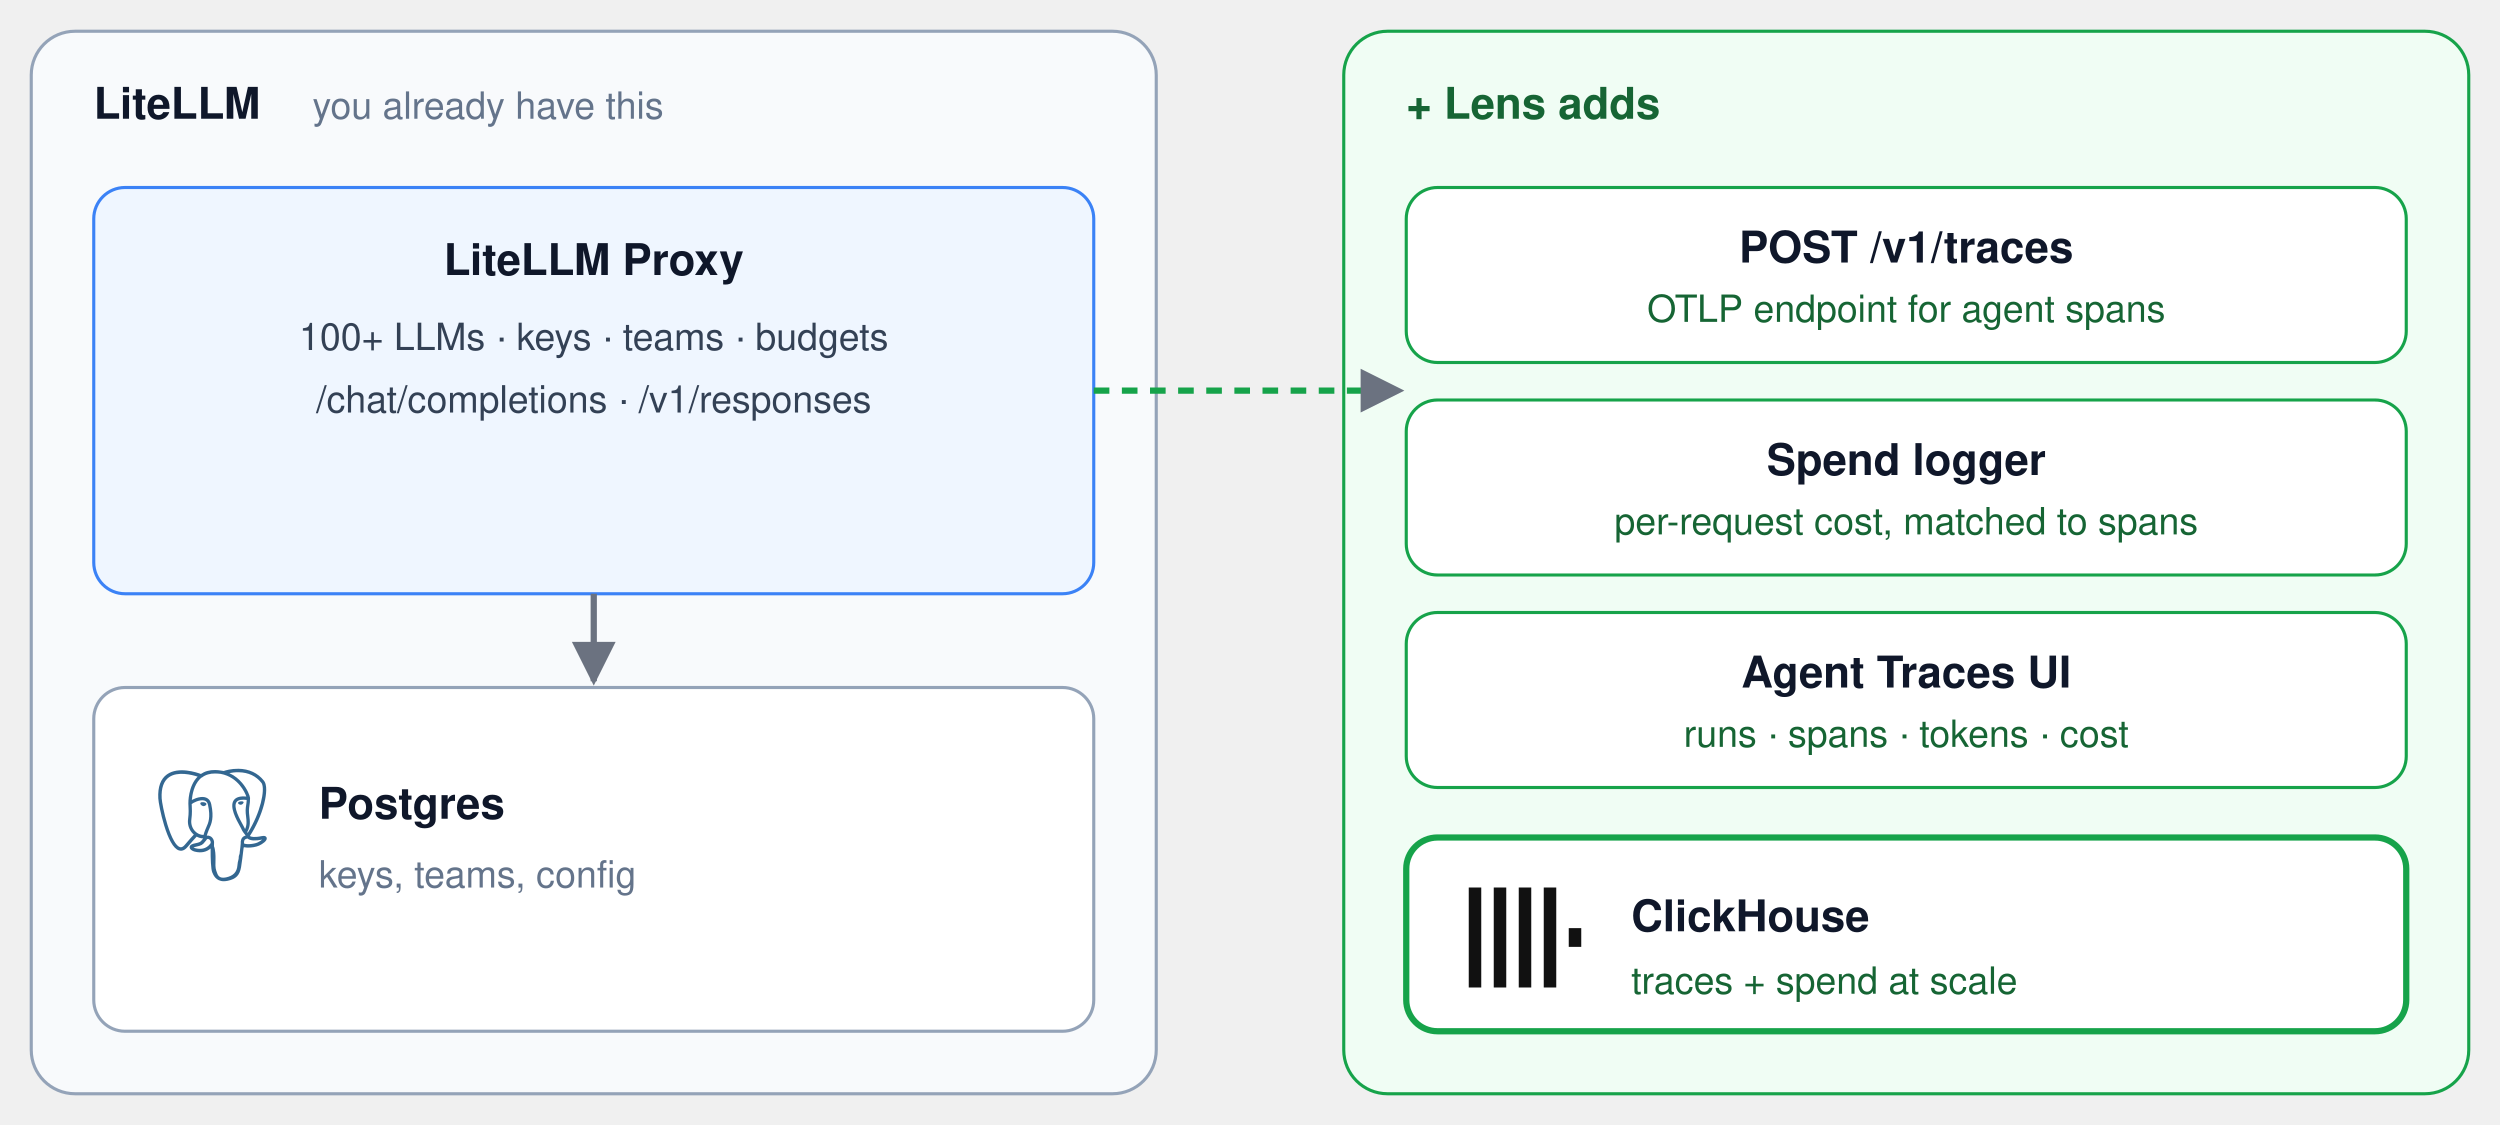
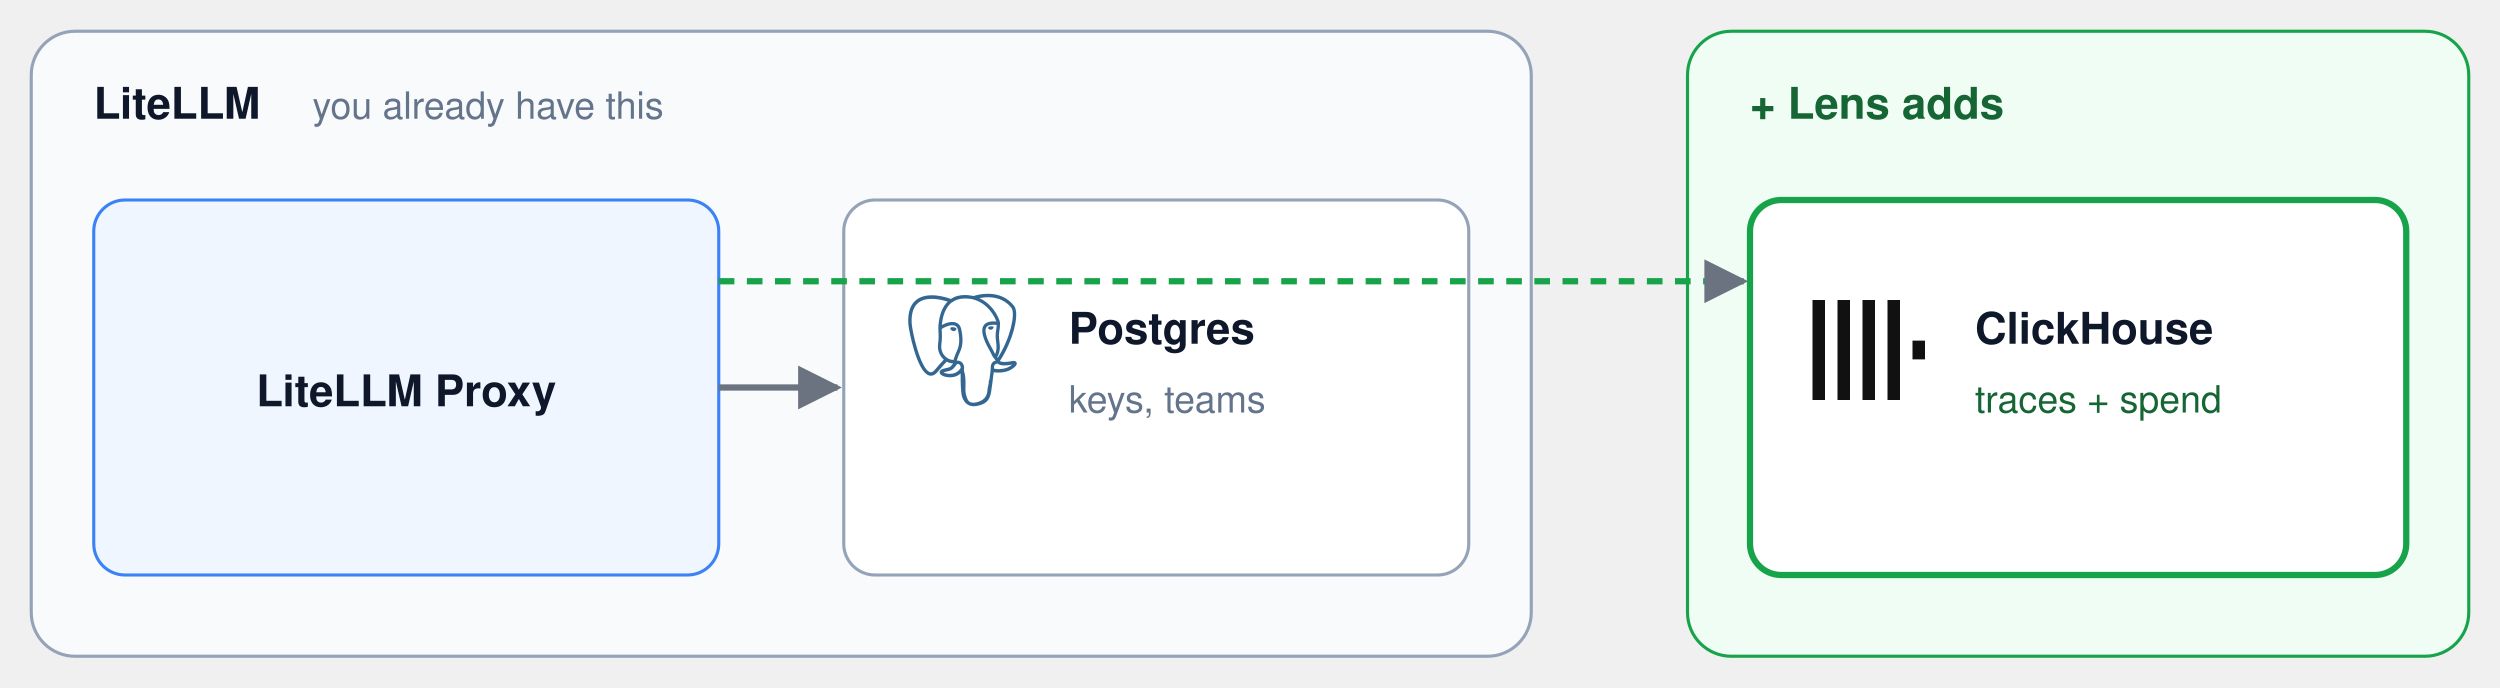
- <svg xmlns="http://www.w3.org/2000/svg" viewBox="0 0 800 360" font-family="-apple-system,Segoe UI,Helvetica,Arial,sans-serif" font-size="14">
+ <svg xmlns="http://www.w3.org/2000/svg" viewBox="0 0 800 220" font-family="-apple-system,Segoe UI,Helvetica,Arial,sans-serif" font-size="14">
  <defs>
    <marker id="a" viewBox="0 0 10 10" refX="9" refY="5" markerWidth="7" markerHeight="7" orient="auto">
      <path d="M0 0L10 5L0 10z" fill="#6b7280" />
    </marker>
  </defs>
-   <rect x="10" y="10" width="360" height="340" rx="14" fill="#f8fafc" stroke="#94a3b8" />
+   <rect x="10" y="10" width="480" height="200" rx="14" fill="#f8fafc" stroke="#94a3b8" />
  <text x="30" y="38" font-weight="700" fill="#0f172a">LiteLLM</text>
  <text x="100" y="38" fill="#64748b" font-size="12">you already have this</text>
-   <rect x="30" y="60" width="320" height="130" rx="10" fill="#eff6ff" stroke="#3b82f6" />
-   <text x="190" y="88" text-anchor="middle" font-weight="600" fill="#0f172a">LiteLLM Proxy</text>
-   <text x="190" y="112" text-anchor="middle" fill="#334155" font-size="12">100+ LLMs · keys · teams · budgets</text>
-   <text x="190" y="132" text-anchor="middle" fill="#334155" font-size="12">/chat/completions · /v1/responses</text>
-   <rect x="30" y="220" width="320" height="110" rx="10" fill="#fff" stroke="#94a3b8" />
-   <g transform="translate(50 246) scale(1.5)">
+   <rect x="30" y="64" width="200" height="120" rx="10" fill="#eff6ff" stroke="#3b82f6" />
+   <text x="130" y="130" text-anchor="middle" font-weight="600" fill="#0f172a">LiteLLM Proxy</text>
+   <rect x="270" y="64" width="200" height="120" rx="10" fill="#fff" stroke="#94a3b8" />
+   <g transform="translate(290 94) scale(1.5)">
    <path fill="#336791" d="M23.559 14.723a.527.527 0 0 0-.056-.119c-.139-.263-.477-.342-1.007-.232-1.653.341-2.293.131-2.526-.019 1.342-2.048 2.445-4.522 3.041-6.83.271-1.051.798-3.524.122-4.732a1.564 1.564 0 0 0-.151-.235C21.693.909 19.801.025 17.51.001c-1.495-.016-2.771.346-3.116.479a9.449 9.449 0 0 0-.516-.082 8.044 8.044 0 0 0-1.311-.128c-1.182-.018-2.204.264-3.05.841-.857-.321-4.789-1.645-7.222.079C.936 2.153.309 3.873.43 6.304c.041.818.507 3.334 1.242 5.744.46 1.506.939 2.702 1.433 3.582.553.994 1.126 1.593 1.714 1.79.447.149 1.133.144 1.858-.728.801-.964 1.59-1.826 1.945-2.207.435.235.906.362 1.39.377a.057.057 0 0 0 0.0.004 11.031 11.031 0 0 0-.247.305c-.339.43-.409.52-1.5.744-.31.064-1.134.234-1.146.811-.003.122.033.231.092.327.227.423.922.61 1.015.633 1.335.334 2.504.092 3.371-.679-.017 2.231.077 4.417.345 5.087.221.553.762 1.905 2.469 1.904.251 0 .526-.029.83-.094 1.782-.382 2.556-1.17 2.855-2.906.15-.871.402-2.875.539-4.101.017-.07.036-.121.057-.136.001-.001.07-.047.427.031a.367.367 0 0 0 .044.007l.254.022.015.001c.847.038 1.911-.143 2.531-.431.644-.299 1.806-1.032 1.595-1.67zM2.371 11.877c-.744-2.436-1.178-4.885-1.212-5.572-.109-2.171.417-3.683 1.562-4.493 1.837-1.299 4.84-.541 6.108-.13-.003.003-.007.006-.01.009-2.024 2.044-1.976 5.536-1.971 5.75-0.0.082.007.199.016.359.035.587.1 1.68-.073 2.918-.161 1.15.194 2.276.973 3.089.081.084.165.163.252.237-.347.371-1.1 1.193-1.903 2.158-.568.682-.96.552-1.089.509-.392-.131-.813-.587-1.238-1.322-.48-.839-.964-2.032-1.415-3.513zm6.007 5.087c-.171-.043-.327-.113-.432-.177.089-.039.237-.09.483-.141 1.283-.264 1.482-.451 1.914-1.0.099-.126.212-.269.367-.443a.355.355 0 0 0 .074-.13c.171-.151.272-.11.437-.042.156.065.308.26.369.475.029.102.062.294-.045.444-.904 1.266-2.222 1.249-3.168 1.013zm2.094-3.988-.052.141c-.133.357-.257.688-.333 1.003-.667-.002-1.317-.287-1.81-.802-.628-.655-.913-1.566-.782-2.5.183-1.308.115-2.447.079-3.059-.005-.086-.009-.161-.012-.22.296-.262 1.666-.996 2.643-.772.446.102.718.406.831.928.585 2.704.077 3.831-.33 4.736-.084.187-.163.363-.231.545zm7.364 4.572c-.017.177-.036.376-.062.596l-.146.438a.355.355 0 0 0-.018.108c-.006.475-.054.649-.115.869-.063.229-.135.489-.179 1.058-.11 1.414-.878 2.227-2.417 2.557-1.516.325-1.784-.497-2.021-1.222a6.582 6.582 0 0 0-.077-.227c-.215-.586-.191-1.412-.157-2.555.017-.561-.025-1.901-.33-2.646.004-.293.011-.591.019-.892a.353.353 0 0 0-.015-.113 1.493 1.493 0 0 0-.044-.208c-.123-.428-.421-.787-.78-.935-.142-.059-.404-.167-.718-.087.067-.276.183-.588.309-.925l.053-.142c.059-.16.134-.326.213-.501.426-.948 1.011-2.245.377-5.177-.237-1.098-1.03-1.634-2.232-1.51-.721.075-1.38.365-1.709.532a5.672 5.672 0 0 0-.196.104c.092-1.106.439-3.174 1.736-4.482a4.031 4.031 0 0 1 .303-.276.353.353 0 0 0 .145-.064c.752-.571 1.694-.851 2.802-.833.409.007.802.034 1.174.081 1.939.354 3.244 1.447 4.036 2.383.814.962 1.255 1.931 1.431 2.454-1.323-.135-2.223.127-2.68.779-.993 1.419.543 4.173 1.281 5.496.135.243.252.452.289.541.24.583.551.971.779 1.255.07.087.137.171.189.245-.401.116-1.121.383-1.055 1.717-.012.156-.042.447-.083.815-.046.208-.07.46-.099.766zm.89-1.621c-.041-.832.269-.918.597-1.01a2.857 2.857 0 0 0 .135-.041 1.202 1.202 0 0 0 .134.103c.57.377 1.582.421 3.007.134-.202.177-.519.399-.953.601-.41.19-1.096.333-1.747.364-.72.034-1.086-.081-1.172-.151zm.57-9.271c-.006.351-.054.669-.105 1.002-.055.358-.112.727-.126 1.176-.014.437.04.891.093 1.33.107.887.216 1.8-.207 2.701a3.527 3.527 0 0 1-.188-.386c-.053-.128-.167-.333-.325-.616-.616-1.104-2.057-3.69-1.319-4.745.38-.543 1.341-.566 2.178-.463zm.228 7.014a12.376 12.376 0 0 0-.085-.107l-.035-.044c.726-1.2.584-2.386.458-3.438-.052-.432-.101-.84-.088-1.223.013-.406.067-.754.118-1.091.064-.415.129-.844.111-1.351.013-.053.019-.116.012-.19-.046-.485-.6-1.938-1.729-3.253-.608-.707-1.49-1.497-2.689-2.039.525-.107 1.233-.203 2.024-.186 2.051.046 3.675.814 4.824 2.282a.908.908 0 0 1 .067.1c.723 1.356-.276 6.275-2.987 10.54zm-8.817-6.116c-.025.179-.309.422-.621.422a.582.582 0 0 1-.081-.006c-.187-.026-.377-.144-.506-.316-.046-.06-.12-.178-.105-.284.005-.04.026-.099.092-.149.118-.089.352-.123.61-.087.316.044.643.194.611.419zm7.931-.411c.011.079-.049.201-.153.31-.068.072-.212.196-.408.223a.546.546 0 0 1-.075.005c-.293 0-.541-.234-.561-.372-.024-.176.264-.311.561-.352.297-.041.611.009.636.185z" />
  </g>
-   <text x="102" y="262" font-weight="600" fill="#0f172a">Postgres</text>
-   <text x="102" y="284" fill="#64748b" font-size="12">keys, teams, config</text>
-   <path d="M190 190V218" stroke="#6b7280" stroke-width="2" marker-end="url(#a)" />
-   <rect x="430" y="10" width="360" height="340" rx="14" fill="#f0fdf4" stroke="#16a34a" />
-   <text x="450" y="38" font-weight="700" fill="#166534">+ Lens adds</text>
-   <rect x="450" y="60" width="320" height="56" rx="10" fill="#fff" stroke="#16a34a" />
-   <text x="610" y="84" text-anchor="middle" font-weight="600" fill="#0f172a">POST /v1/traces</text>
-   <text x="610" y="103" text-anchor="middle" fill="#166534" font-size="12">OTLP endpoint for agent spans</text>
-   <rect x="450" y="128" width="320" height="56" rx="10" fill="#fff" stroke="#16a34a" />
-   <text x="610" y="152" text-anchor="middle" font-weight="600" fill="#0f172a">Spend logger</text>
-   <text x="610" y="171" text-anchor="middle" fill="#166534" font-size="12">per-request cost, matched to spans</text>
-   <rect x="450" y="196" width="320" height="56" rx="10" fill="#fff" stroke="#16a34a" />
-   <text x="610" y="220" text-anchor="middle" font-weight="600" fill="#0f172a">Agent Traces UI</text>
-   <text x="610" y="239" text-anchor="middle" fill="#166534" font-size="12">runs · spans · tokens · cost</text>
-   <rect x="450" y="268" width="320" height="62" rx="10" fill="#fff" stroke="#16a34a" stroke-width="2" />
-   <g transform="translate(470 282) scale(1.5)">
+   <text x="342" y="110" font-weight="600" fill="#0f172a">Postgres</text>
+   <text x="342" y="132" fill="#64748b" font-size="12">keys, teams</text>
+   <path d="M230 124H268" stroke="#6b7280" stroke-width="2" marker-end="url(#a)" />
+   <rect x="540" y="10" width="250" height="200" rx="14" fill="#f0fdf4" stroke="#16a34a" />
+   <text x="560" y="38" font-weight="700" fill="#166534">+ Lens adds</text>
+   <rect x="560" y="64" width="210" height="120" rx="10" fill="#fff" stroke="#16a34a" stroke-width="2" />
+   <g transform="translate(580 94) scale(1.5)">
    <path fill="#111" d="M21.333 10H24v4h-2.667ZM16 1.335h2.667v21.33H16Zm-5.333 0h2.666v21.33h-2.666ZM0 22.665V1.335h2.667v21.33zm5.333-21.33H8v21.33H5.333Z" />
  </g>
-   <text x="522" y="298" font-weight="600" fill="#0f172a">ClickHouse</text>
-   <text x="522" y="318" fill="#166534" font-size="12">traces + spend at scale</text>
-   <path d="M350 125H448" stroke="#16a34a" stroke-width="2" stroke-dasharray="5 4" marker-end="url(#a)" />
+   <text x="632" y="110" font-weight="600" fill="#0f172a">ClickHouse</text>
+   <text x="632" y="132" fill="#166534" font-size="12">traces + spend</text>
+   <path d="M230 90L558 90" stroke="#16a34a" stroke-width="2" stroke-dasharray="5 4" marker-end="url(#a)" />
</svg>
